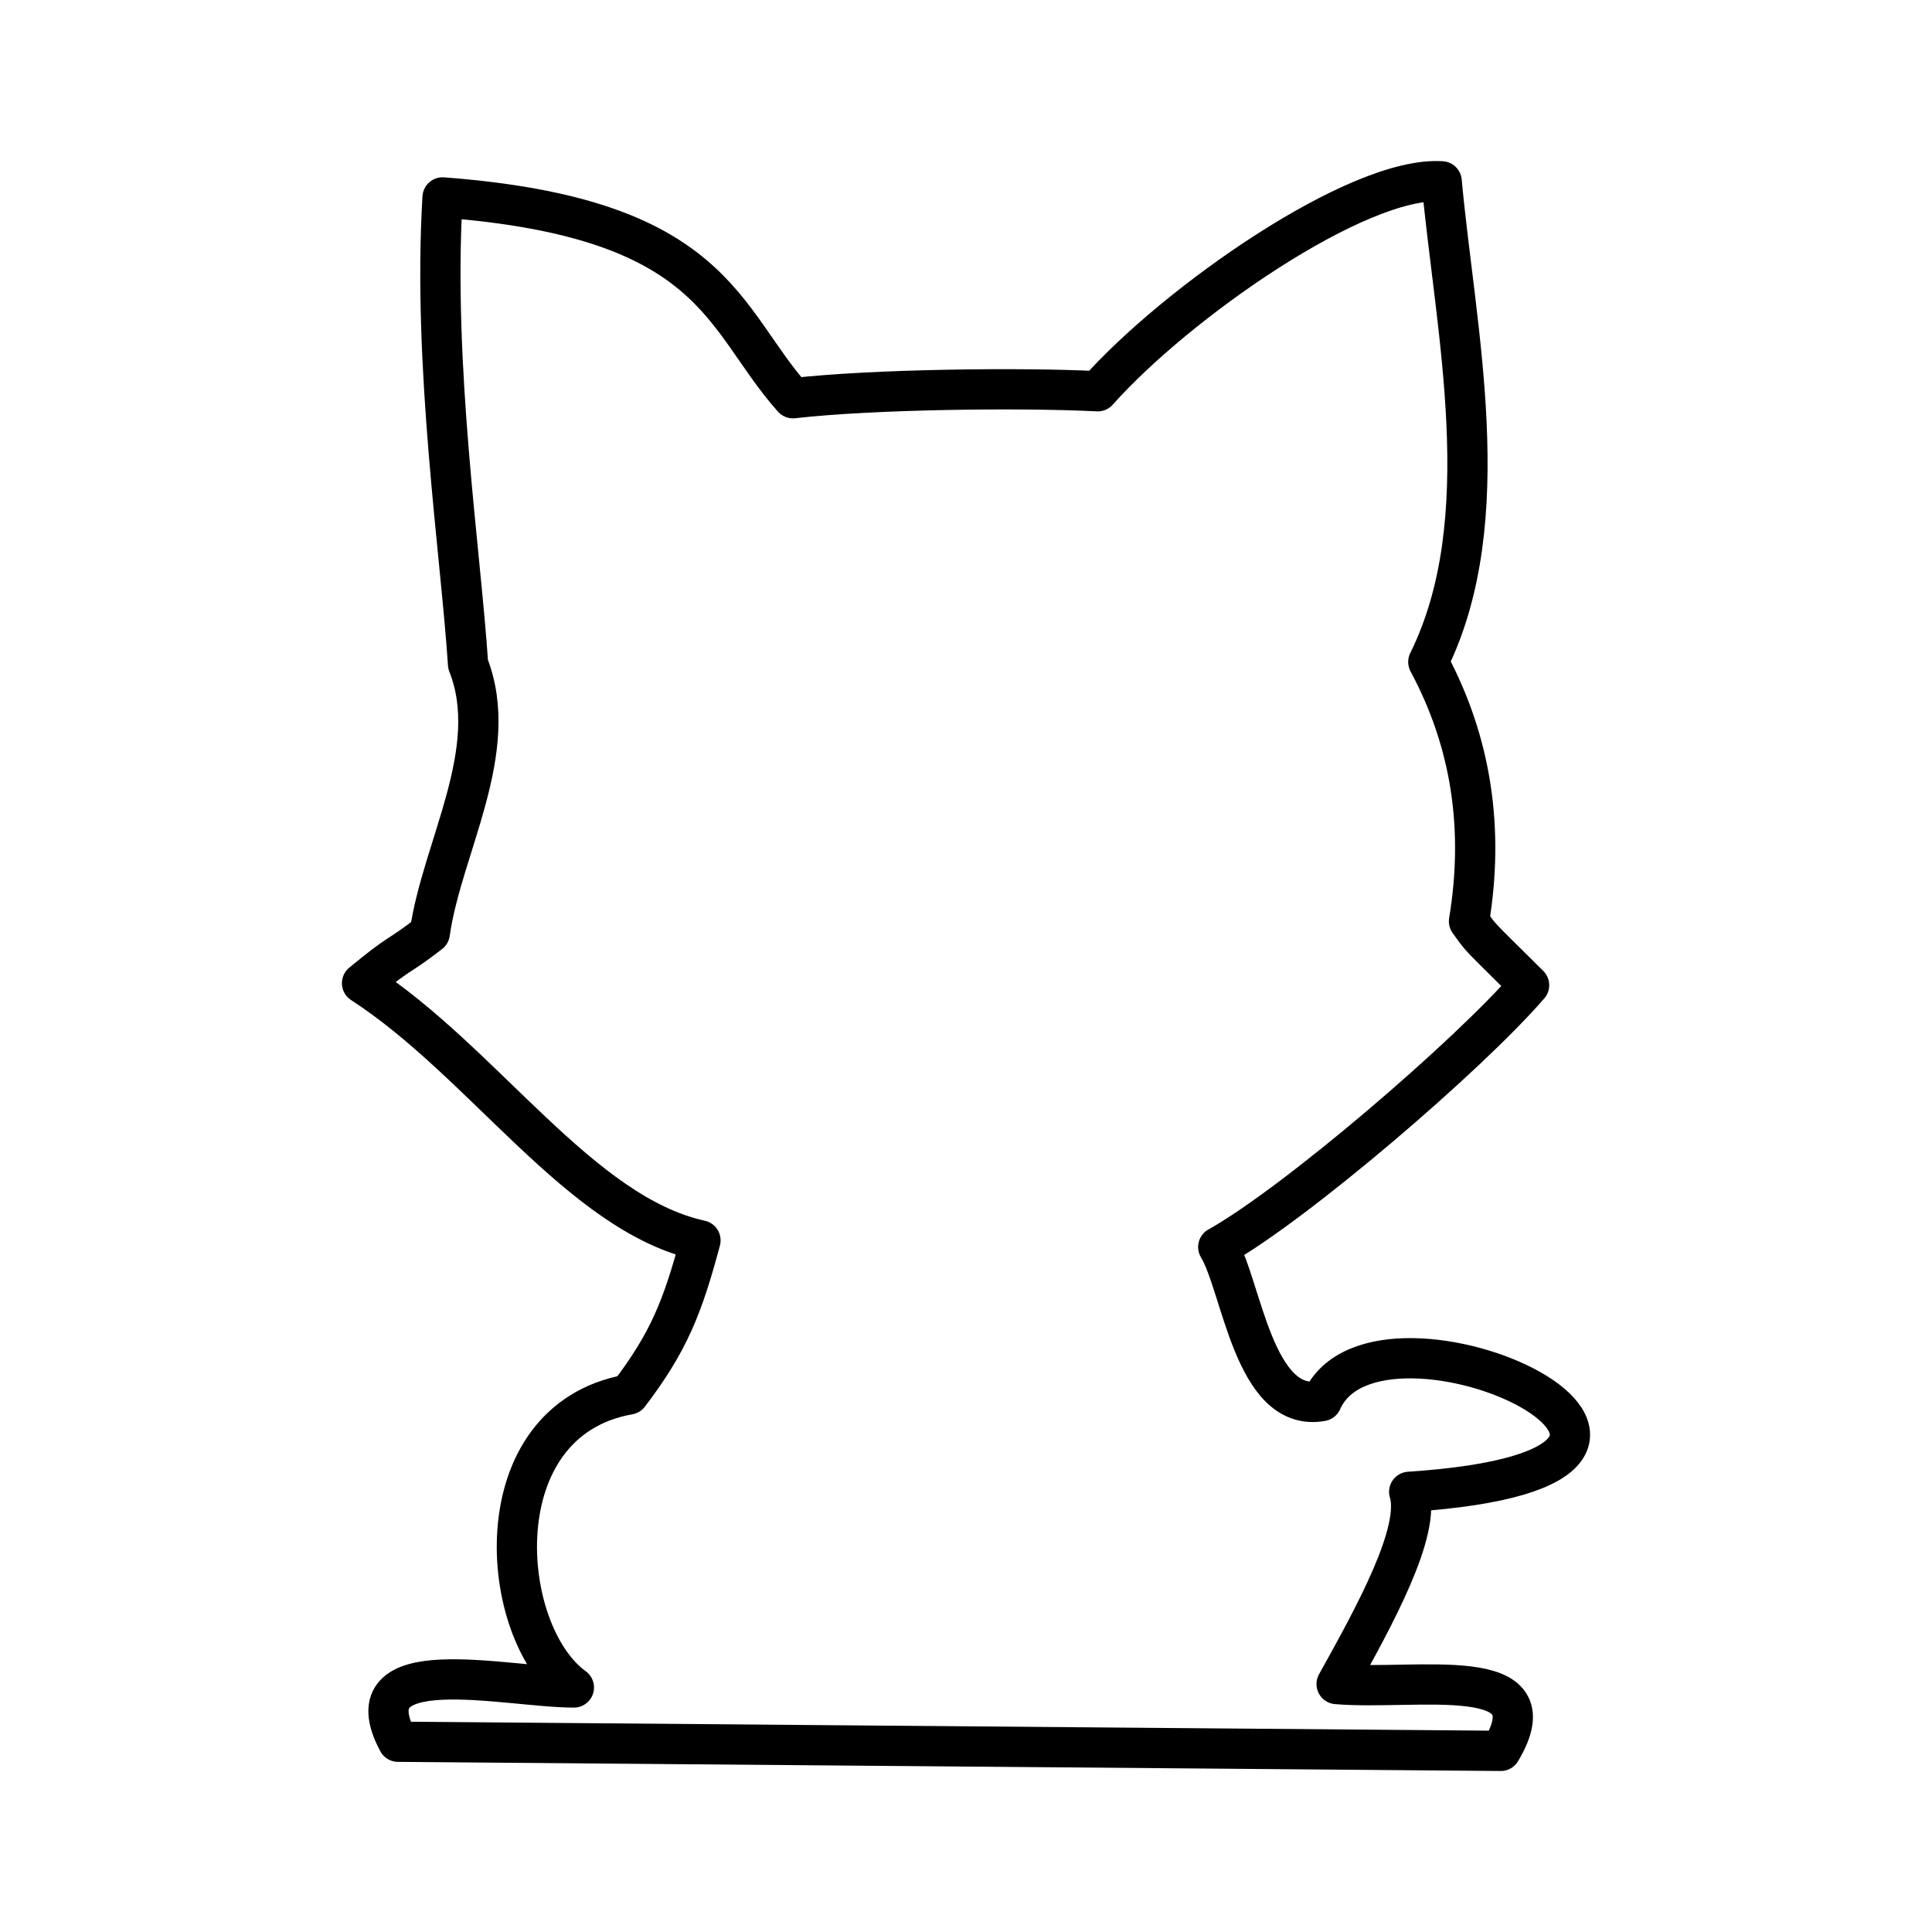
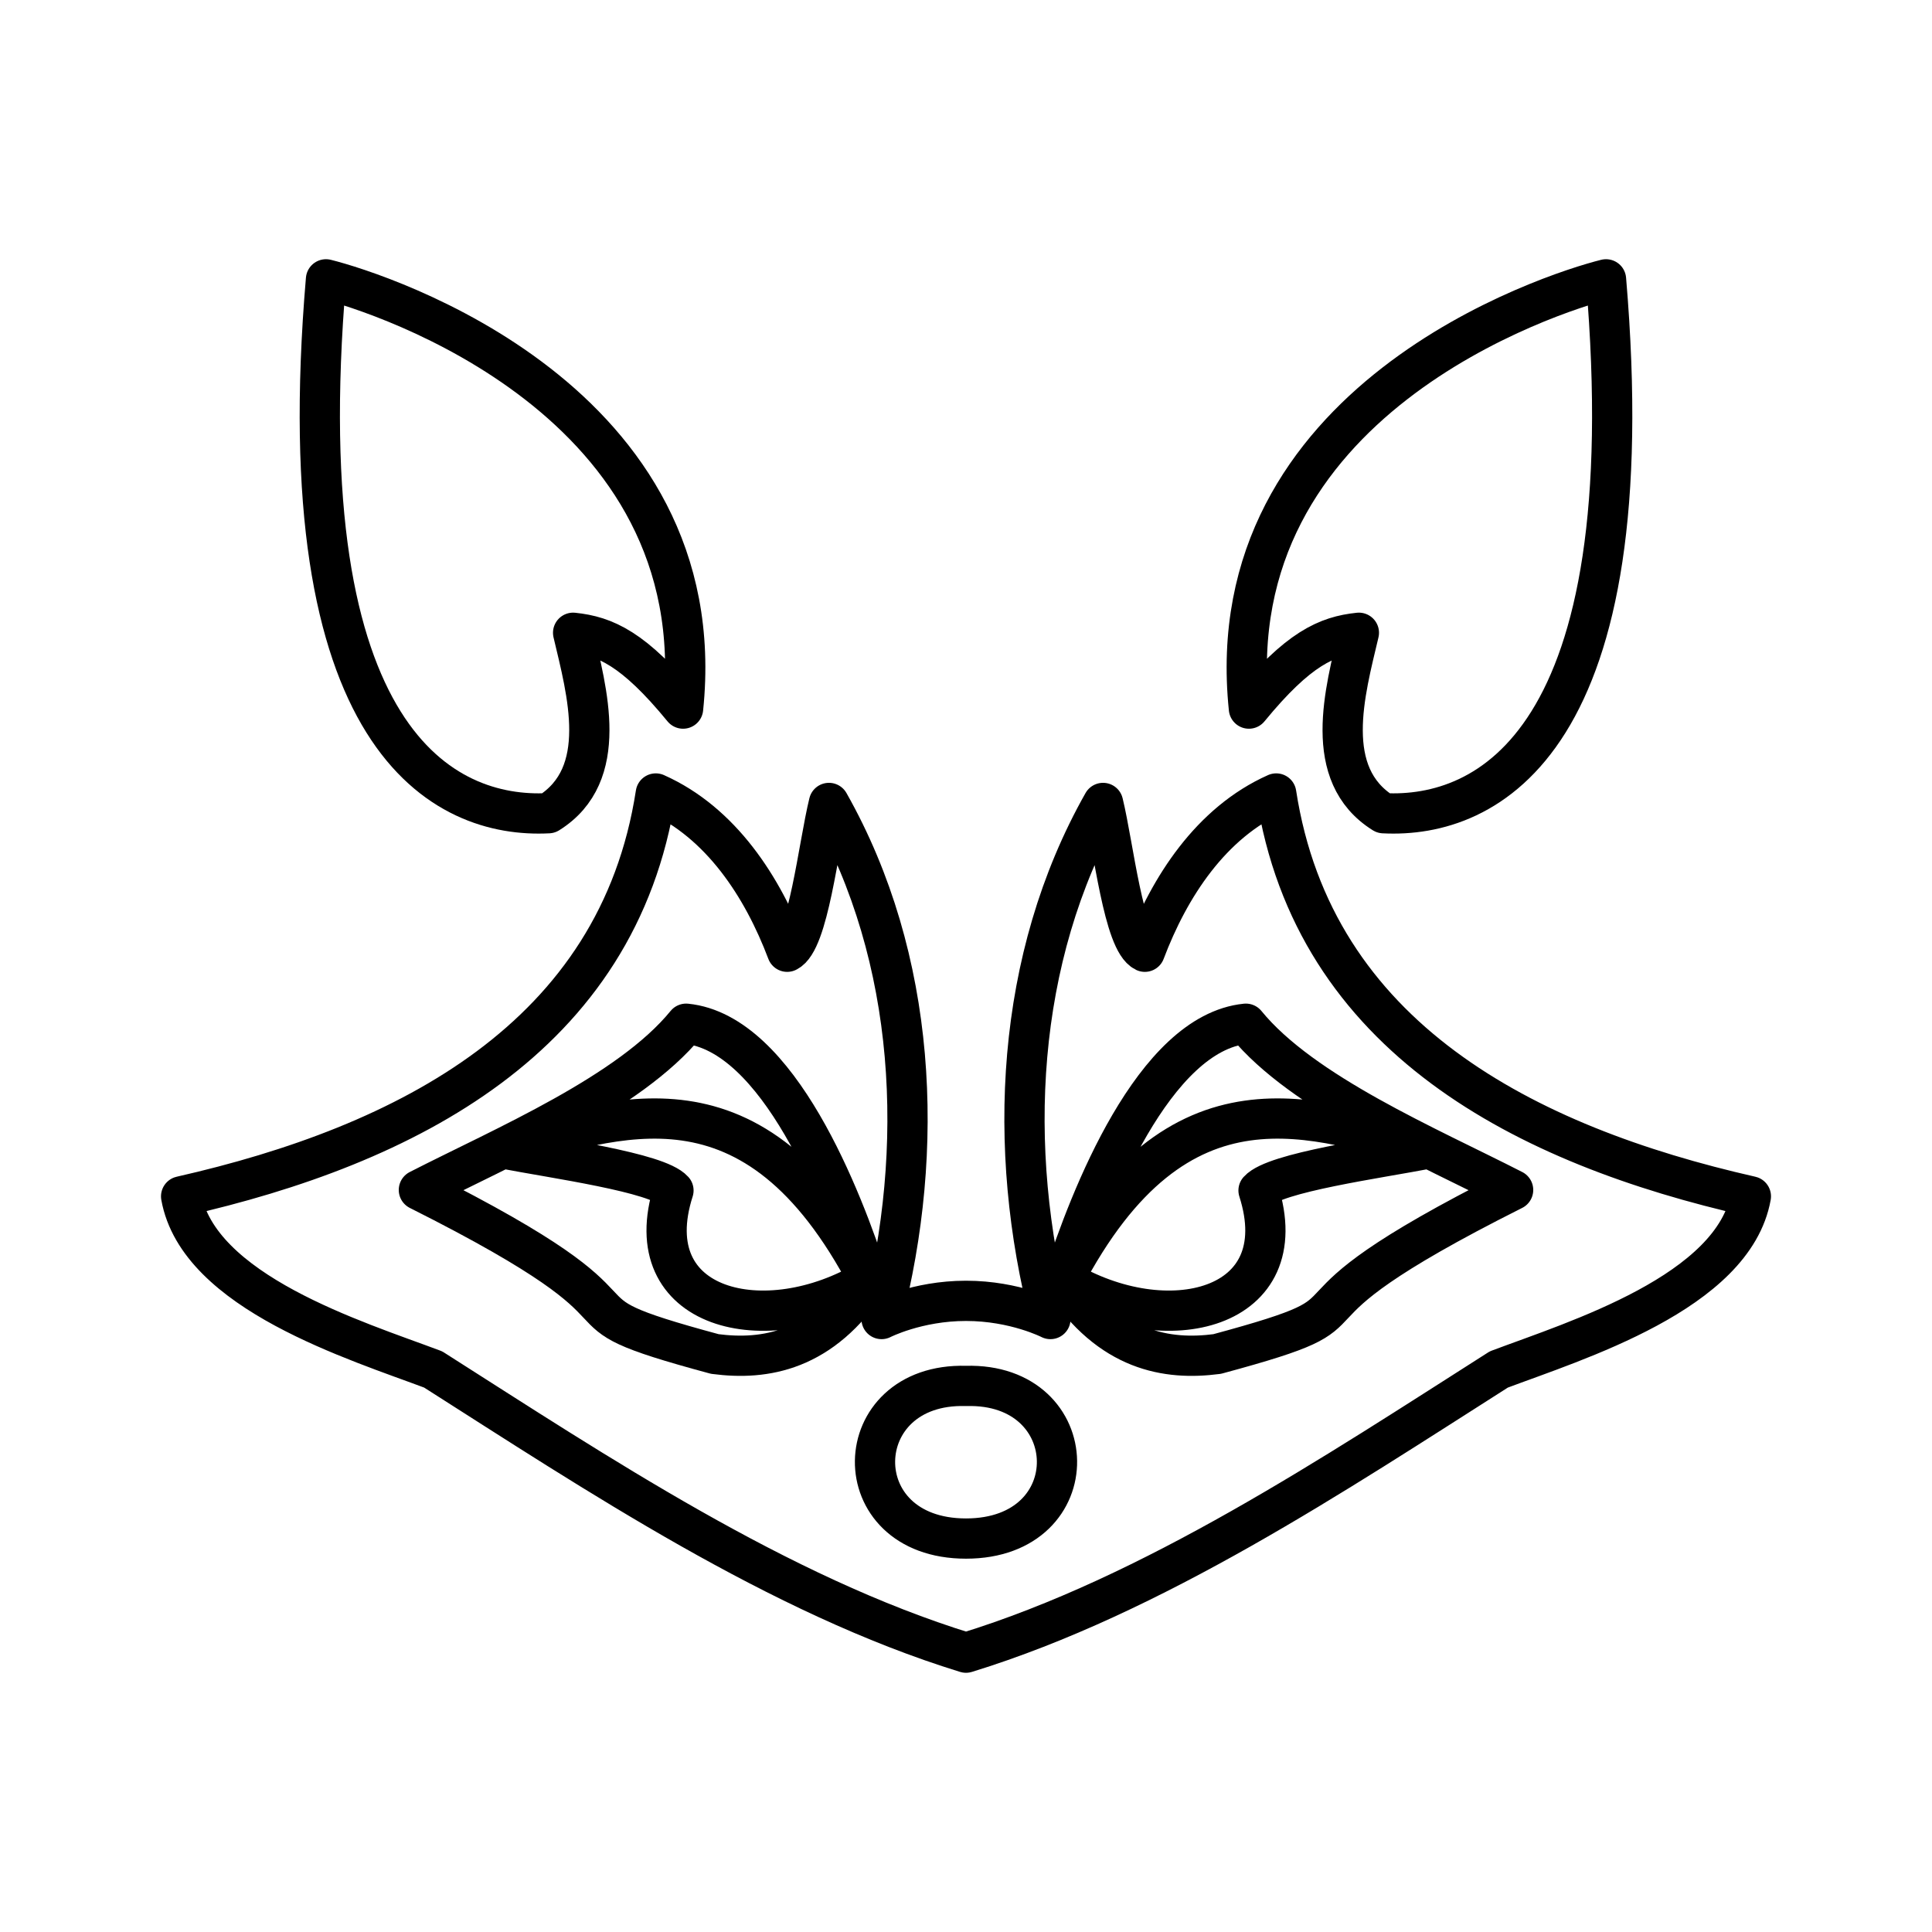
<svg xmlns="http://www.w3.org/2000/svg" id="a" viewBox="0 0 48 48">
  <defs>
-     <style>.c{fill:none;stroke:#000;stroke-linecap:round;stroke-linejoin:round;}</style>
+     <style>.d{fill:none;stroke:#000;stroke-linecap:round;stroke-linejoin:round;}</style>
  </defs>
-   <path id="b" class="c" d="M9.889,43.273c-1.235-2.314,2.669-1.35,4.369-1.348-1.888-1.365-2.303-6.63,1.367-7.28.989-1.301,1.335-2.168,1.778-3.828-2.995-.655-5.386-4.434-8.408-6.39,1.015-.839.847-.595,1.683-1.244.298-2.12,1.798-4.54.951-6.679-.185-2.812-.884-7.395-.634-11.599,6.81.512,6.934,3.006,8.706,4.989,1.979-.227,5.691-.27,7.572-.173,1.945-2.192,6.461-5.353,8.545-5.216.335,3.68,1.422,8.388-.332,11.941,1.077,2.006,1.389,4.16,1.011,6.443.328.455.159.266,1.493,1.588-1.511,1.75-5.821,5.445-7.723,6.505.586.967.882,4.137,2.571,3.827,1.399-3.147,11.688,1.628,2.173,2.255.3.977-.855,3.073-1.803,4.776,1.994.166,5.408-.563,4.078,1.66l-27.396-.227Z" />
+   <path id="b" class="d" d="M17.761,33.64c-4.67-1.26-.603-.688-7.354-4.076,2.114-1.082,5.231-2.401,6.64-4.13,2.29.231,3.882,4.34,4.531,6.362-1.158,1.776-2.572,2.007-3.816,1.844ZM21.577,31.796c-2.857-5.465-6.286-3.992-9.091-3.265,1.29.25,3.846.598,4.246,1.046-.953,2.978,2.289,3.752,4.845,2.218ZM13.628,20.204c1.543-.963.957-3.019.611-4.483.793.083,1.505.388,2.732,1.884.796-7.654-7.489-10.32-8.872-10.665-.979,11.501,2.945,13.399,5.528,13.264Z" />
+   <path id="c" class="d" d="M24,34.433c2.961-.084,3.067,3.792,0,3.792s-2.961-3.876,0-3.792ZM30.239,33.64c4.67-1.26.603-.688,7.354-4.076-2.114-1.082-5.231-2.401-6.64-4.13-2.29.231-3.882,4.34-4.531,6.362,1.158,1.776,2.572,2.007,3.816,1.844ZM26.423,31.796c2.857-5.465,6.286-3.992,9.091-3.265-1.29.25-3.846.598-4.246,1.046.953,2.978-2.289,3.752-4.845,2.218ZM34.372,20.204c-1.543-.963-.957-3.019-.611-4.483-.793.083-1.505.388-2.732,1.884-.796-7.654,7.489-10.32,8.872-10.665.979,11.501-2.945,13.399-5.528,13.264ZM24,32.319c1.218,0,2.098.452,2.098.452-1.099-4.231-.876-8.962,1.307-12.822.264,1.085.509,3.446,1.038,3.697.608-1.608,1.642-3.209,3.264-3.932.934,6.069,6.201,8.742,11.793,10.009-.427,2.385-4.349,3.581-6.262,4.301-4.07,2.59-8.58,5.601-13.238,7.036-4.657-1.435-9.168-4.446-13.238-7.036-1.913-.719-5.835-1.916-6.262-4.301,5.592-1.267,10.859-3.939,11.793-10.009,1.622.723,2.656,2.323,3.264,3.932.528-.251.773-2.612,1.038-3.697,2.183,3.86,2.406,8.591,1.307,12.822,0,0,.881-.452,2.098-.452Z" />
</svg>
